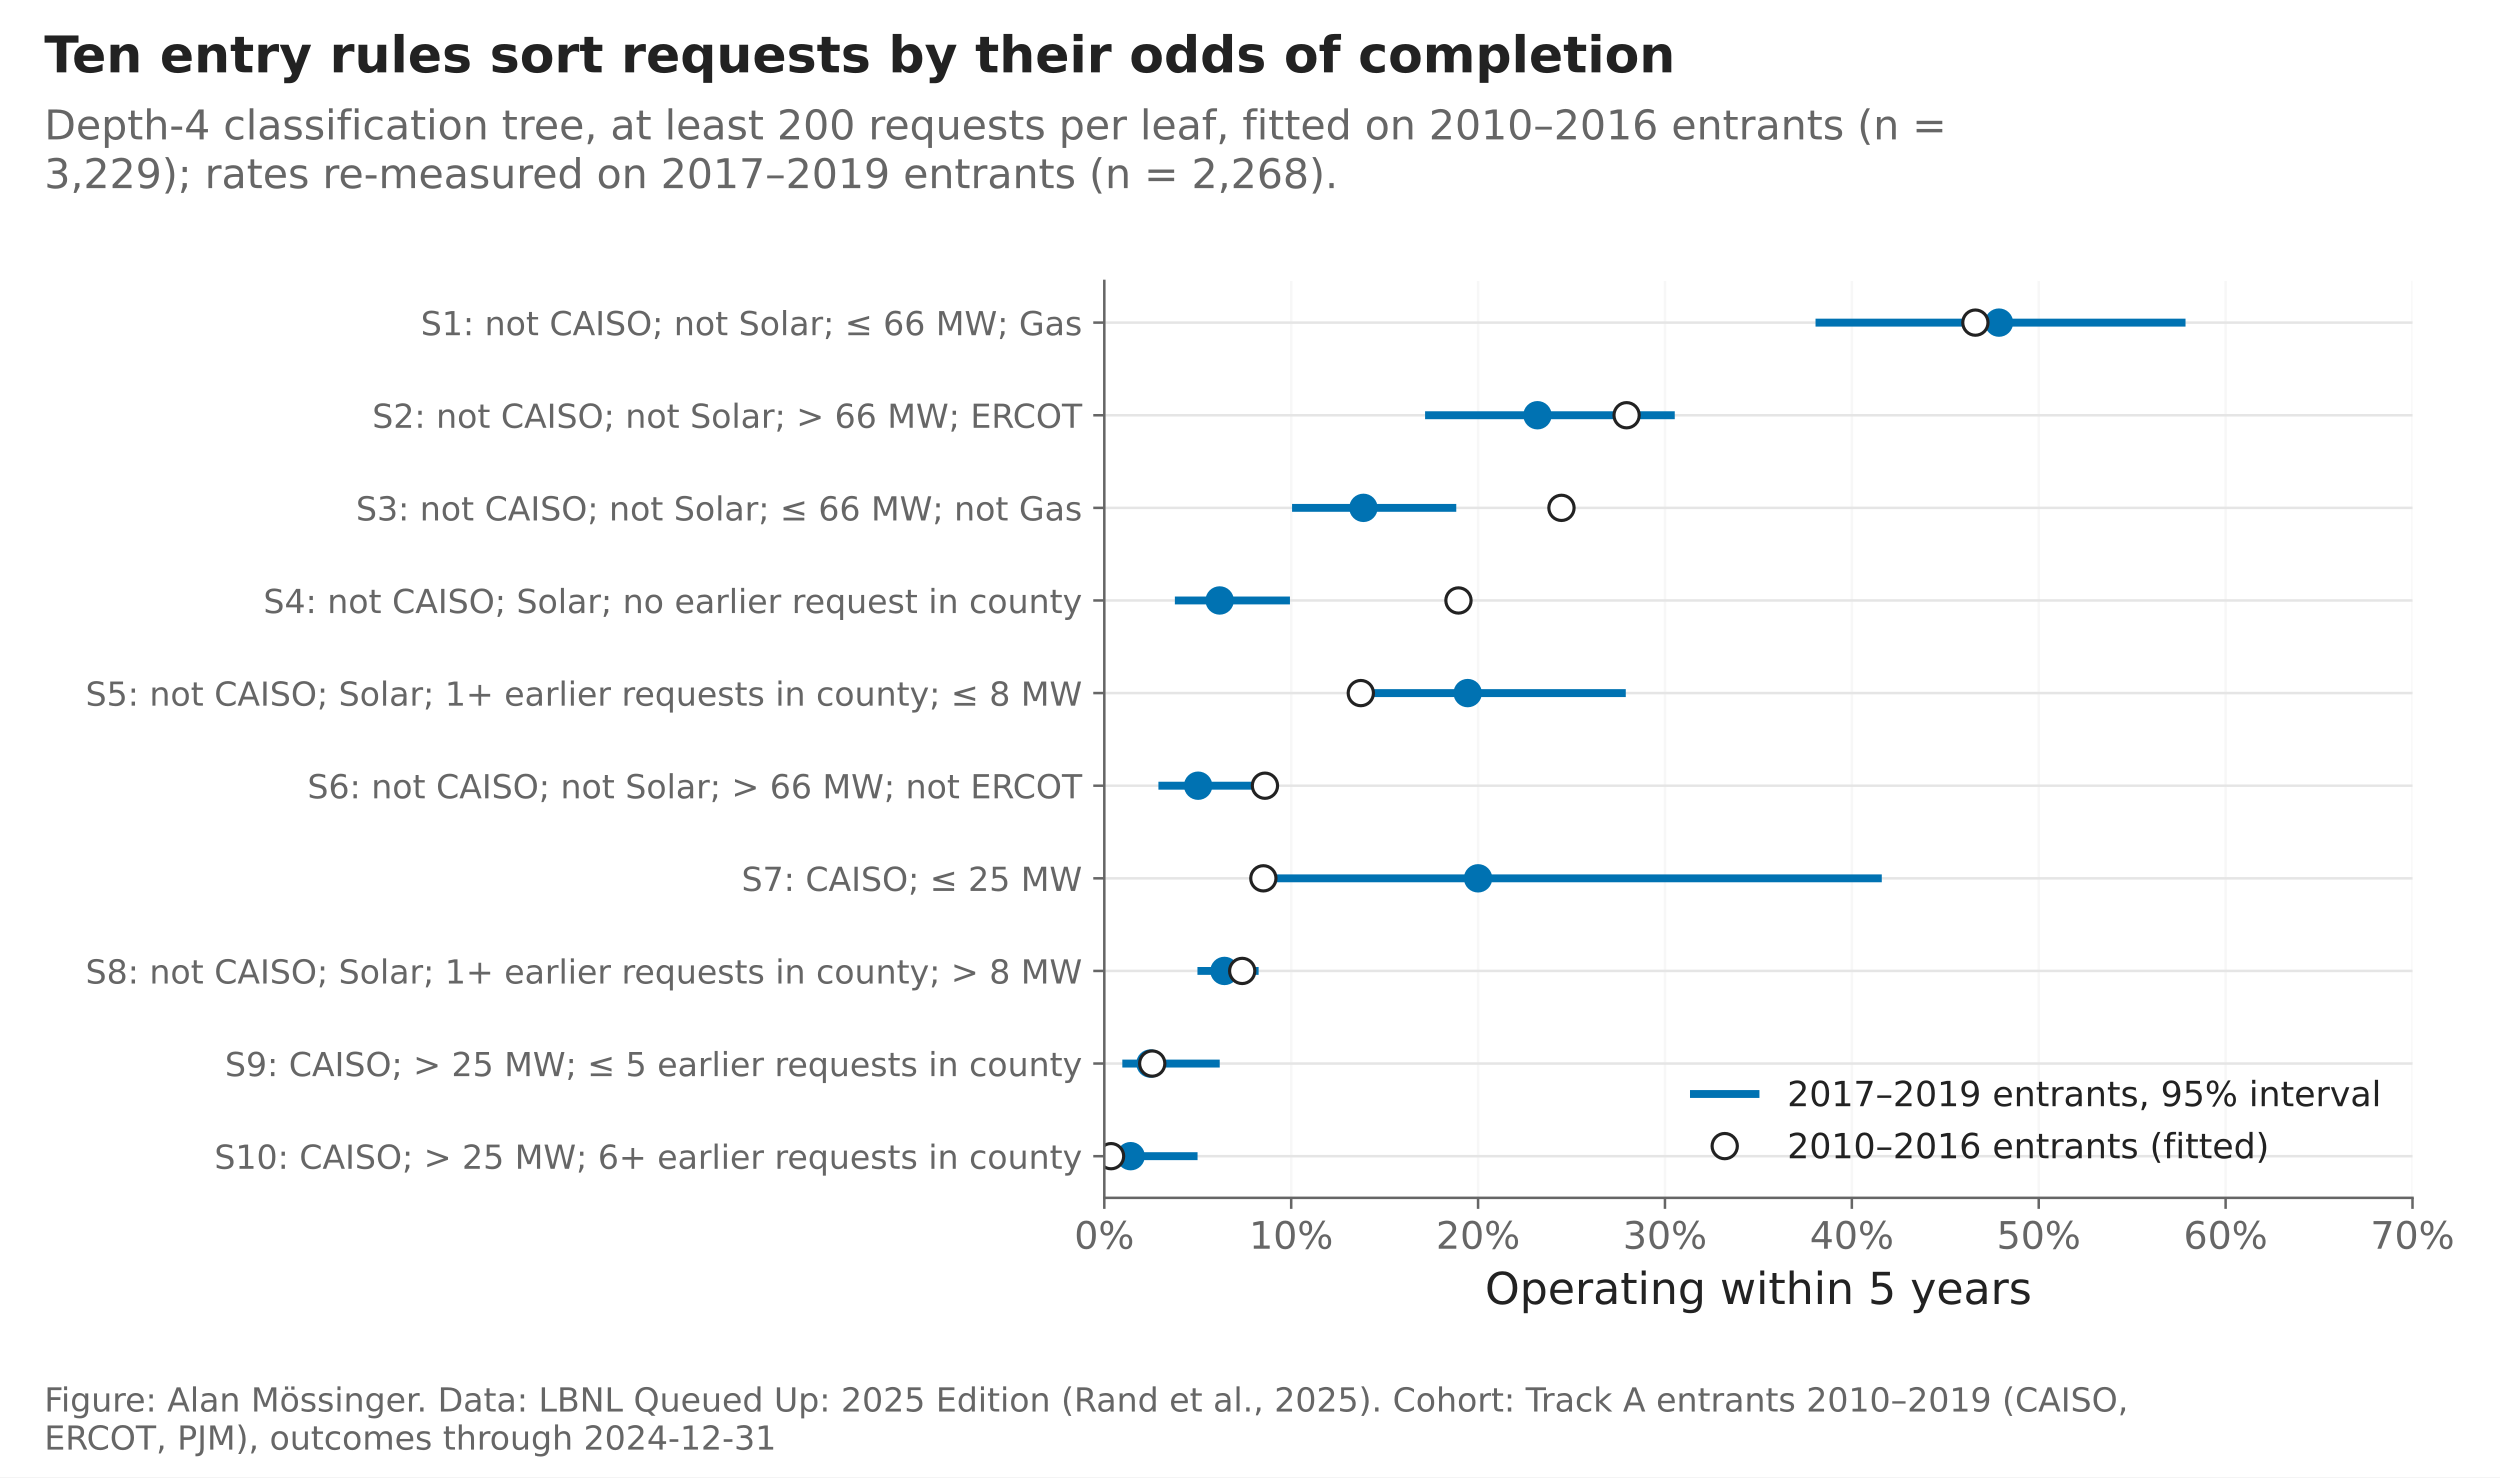
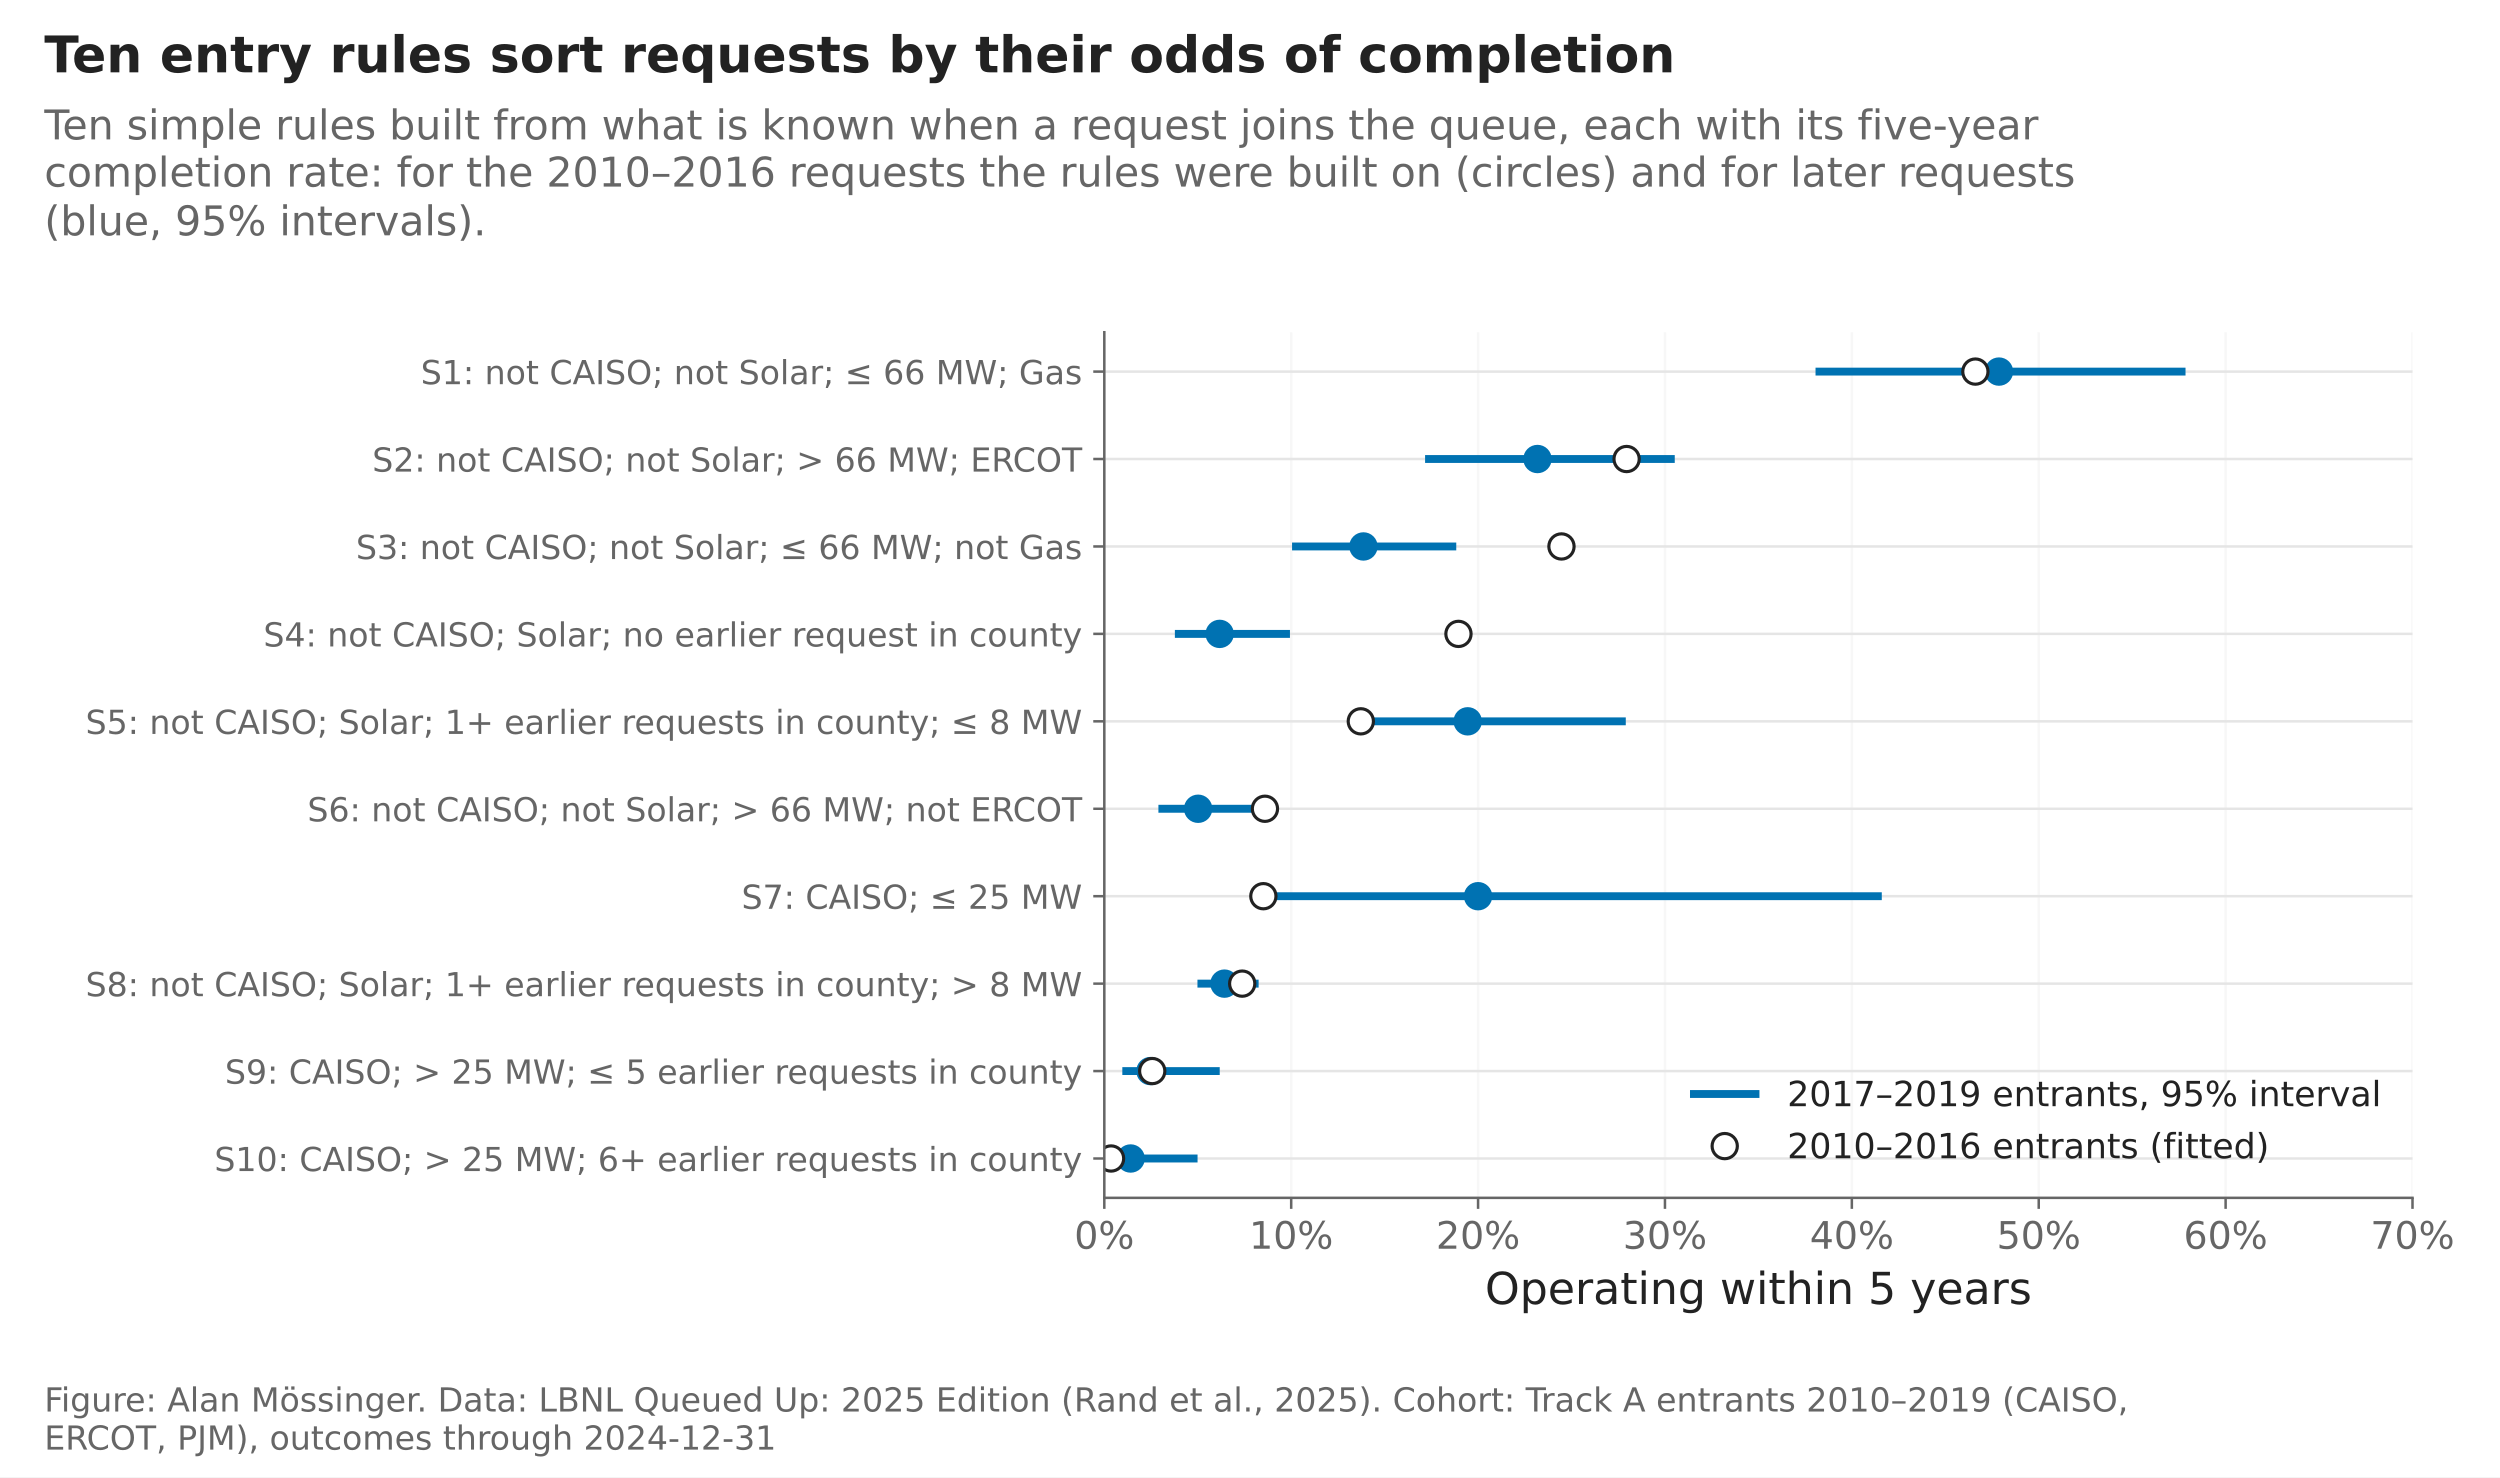
<svg xmlns="http://www.w3.org/2000/svg" xmlns:xlink="http://www.w3.org/1999/xlink" width="792pt" height="468pt" viewBox="0 0 792 468" version="1.1">
  <defs>
    <style type="text/css">*{stroke-linejoin: round; stroke-linecap: butt}</style>
  </defs>
  <g id="figure_1">
    <g id="patch_1">
      <path d="M 0 468  L 792 468  L 792 0  L 0 0  z " style="fill: #ffffff" />
    </g>
    <g id="axes_1">
      <g id="patch_2">
-         <path d="M 349.844 379.478  L 764.28 379.478  L 764.28 89.004  L 349.844 89.004  z " style="fill: #ffffff" />
+         <path d="M 349.844 379.478  L 764.28 379.478  L 764.28 105.254  L 349.844 105.254  z " style="fill: #ffffff" />
      </g>
      <g id="matplotlib.axis_1">
        <g id="xtick_1">
          <g id="line2d_1">
-             <path d="M 349.844 379.478  L 349.844 89.004  " clip-path="url(#p31471c4d03)" style="fill: none; stroke: #e5e5e5; stroke-opacity: 0.3; stroke-width: 0.8; stroke-linecap: square" />
+             <path d="M 349.844 379.478  L 349.844 105.254  " clip-path="url(#pd8bfe39359)" style="fill: none; stroke: #e5e5e5; stroke-opacity: 0.3; stroke-width: 0.8; stroke-linecap: square" />
          </g>
          <g id="line2d_2">
            <defs>
              <path id="me00eba5936" d="M 0 0  L 0 3.5  " style="stroke: #666666; stroke-width: 0.8" />
            </defs>
            <g>
              <use xlink:href="#me00eba5936" x="349.844" y="379.478" style="fill: #666666; stroke: #666666; stroke-width: 0.8" />
            </g>
          </g>
          <g id="text_1">
            <text style="font-size: 12px; font-family: 'DejaVu Sans', 'Bitstream Vera Sans', 'Computer Modern Sans Serif', 'Lucida Grande', 'Verdana', 'Geneva', 'Lucid', 'Arial', 'Helvetica', 'Avant Garde', sans-serif; text-anchor: middle; fill: #666666" x="349.844" y="395.595" transform="rotate(-0 349.8438 395.5952)">0%</text>
          </g>
        </g>
        <g id="xtick_2">
          <g id="line2d_3">
-             <path d="M 409.049 379.478  L 409.049 89.004  " clip-path="url(#p31471c4d03)" style="fill: none; stroke: #e5e5e5; stroke-opacity: 0.3; stroke-width: 0.8; stroke-linecap: square" />
+             <path d="M 409.049 379.478  L 409.049 105.254  " clip-path="url(#pd8bfe39359)" style="fill: none; stroke: #e5e5e5; stroke-opacity: 0.3; stroke-width: 0.8; stroke-linecap: square" />
          </g>
          <g id="line2d_4">
            <g>
              <use xlink:href="#me00eba5936" x="409.049" y="379.478" style="fill: #666666; stroke: #666666; stroke-width: 0.8" />
            </g>
          </g>
          <g id="text_2">
            <text style="font-size: 12px; font-family: 'DejaVu Sans', 'Bitstream Vera Sans', 'Computer Modern Sans Serif', 'Lucida Grande', 'Verdana', 'Geneva', 'Lucid', 'Arial', 'Helvetica', 'Avant Garde', sans-serif; text-anchor: middle; fill: #666666" x="409.049" y="395.595" transform="rotate(-0 409.0489 395.5952)">10%</text>
          </g>
        </g>
        <g id="xtick_3">
          <g id="line2d_5">
-             <path d="M 468.254 379.478  L 468.254 89.004  " clip-path="url(#p31471c4d03)" style="fill: none; stroke: #e5e5e5; stroke-opacity: 0.3; stroke-width: 0.8; stroke-linecap: square" />
+             <path d="M 468.254 379.478  L 468.254 105.254  " clip-path="url(#pd8bfe39359)" style="fill: none; stroke: #e5e5e5; stroke-opacity: 0.3; stroke-width: 0.8; stroke-linecap: square" />
          </g>
          <g id="line2d_6">
            <g>
              <use xlink:href="#me00eba5936" x="468.254" y="379.478" style="fill: #666666; stroke: #666666; stroke-width: 0.8" />
            </g>
          </g>
          <g id="text_3">
            <text style="font-size: 12px; font-family: 'DejaVu Sans', 'Bitstream Vera Sans', 'Computer Modern Sans Serif', 'Lucida Grande', 'Verdana', 'Geneva', 'Lucid', 'Arial', 'Helvetica', 'Avant Garde', sans-serif; text-anchor: middle; fill: #666666" x="468.254" y="395.595" transform="rotate(-0 468.2541 395.5952)">20%</text>
          </g>
        </g>
        <g id="xtick_4">
          <g id="line2d_7">
-             <path d="M 527.459 379.478  L 527.459 89.004  " clip-path="url(#p31471c4d03)" style="fill: none; stroke: #e5e5e5; stroke-opacity: 0.3; stroke-width: 0.8; stroke-linecap: square" />
+             <path d="M 527.459 379.478  L 527.459 105.254  " clip-path="url(#pd8bfe39359)" style="fill: none; stroke: #e5e5e5; stroke-opacity: 0.3; stroke-width: 0.8; stroke-linecap: square" />
          </g>
          <g id="line2d_8">
            <g>
              <use xlink:href="#me00eba5936" x="527.459" y="379.478" style="fill: #666666; stroke: #666666; stroke-width: 0.8" />
            </g>
          </g>
          <g id="text_4">
            <text style="font-size: 12px; font-family: 'DejaVu Sans', 'Bitstream Vera Sans', 'Computer Modern Sans Serif', 'Lucida Grande', 'Verdana', 'Geneva', 'Lucid', 'Arial', 'Helvetica', 'Avant Garde', sans-serif; text-anchor: middle; fill: #666666" x="527.459" y="395.595" transform="rotate(-0 527.4593 395.5952)">30%</text>
          </g>
        </g>
        <g id="xtick_5">
          <g id="line2d_9">
-             <path d="M 586.664 379.478  L 586.664 89.004  " clip-path="url(#p31471c4d03)" style="fill: none; stroke: #e5e5e5; stroke-opacity: 0.3; stroke-width: 0.8; stroke-linecap: square" />
+             <path d="M 586.664 379.478  L 586.664 105.254  " clip-path="url(#pd8bfe39359)" style="fill: none; stroke: #e5e5e5; stroke-opacity: 0.3; stroke-width: 0.8; stroke-linecap: square" />
          </g>
          <g id="line2d_10">
            <g>
              <use xlink:href="#me00eba5936" x="586.664" y="379.478" style="fill: #666666; stroke: #666666; stroke-width: 0.8" />
            </g>
          </g>
          <g id="text_5">
            <text style="font-size: 12px; font-family: 'DejaVu Sans', 'Bitstream Vera Sans', 'Computer Modern Sans Serif', 'Lucida Grande', 'Verdana', 'Geneva', 'Lucid', 'Arial', 'Helvetica', 'Avant Garde', sans-serif; text-anchor: middle; fill: #666666" x="586.664" y="395.595" transform="rotate(-0 586.6645 395.5952)">40%</text>
          </g>
        </g>
        <g id="xtick_6">
          <g id="line2d_11">
-             <path d="M 645.87 379.478  L 645.87 89.004  " clip-path="url(#p31471c4d03)" style="fill: none; stroke: #e5e5e5; stroke-opacity: 0.3; stroke-width: 0.8; stroke-linecap: square" />
+             <path d="M 645.87 379.478  L 645.87 105.254  " clip-path="url(#pd8bfe39359)" style="fill: none; stroke: #e5e5e5; stroke-opacity: 0.3; stroke-width: 0.8; stroke-linecap: square" />
          </g>
          <g id="line2d_12">
            <g>
              <use xlink:href="#me00eba5936" x="645.87" y="379.478" style="fill: #666666; stroke: #666666; stroke-width: 0.8" />
            </g>
          </g>
          <g id="text_6">
            <text style="font-size: 12px; font-family: 'DejaVu Sans', 'Bitstream Vera Sans', 'Computer Modern Sans Serif', 'Lucida Grande', 'Verdana', 'Geneva', 'Lucid', 'Arial', 'Helvetica', 'Avant Garde', sans-serif; text-anchor: middle; fill: #666666" x="645.87" y="395.595" transform="rotate(-0 645.8696 395.5952)">50%</text>
          </g>
        </g>
        <g id="xtick_7">
          <g id="line2d_13">
-             <path d="M 705.075 379.478  L 705.075 89.004  " clip-path="url(#p31471c4d03)" style="fill: none; stroke: #e5e5e5; stroke-opacity: 0.3; stroke-width: 0.8; stroke-linecap: square" />
+             <path d="M 705.075 379.478  L 705.075 105.254  " clip-path="url(#pd8bfe39359)" style="fill: none; stroke: #e5e5e5; stroke-opacity: 0.3; stroke-width: 0.8; stroke-linecap: square" />
          </g>
          <g id="line2d_14">
            <g>
              <use xlink:href="#me00eba5936" x="705.075" y="379.478" style="fill: #666666; stroke: #666666; stroke-width: 0.8" />
            </g>
          </g>
          <g id="text_7">
            <text style="font-size: 12px; font-family: 'DejaVu Sans', 'Bitstream Vera Sans', 'Computer Modern Sans Serif', 'Lucida Grande', 'Verdana', 'Geneva', 'Lucid', 'Arial', 'Helvetica', 'Avant Garde', sans-serif; text-anchor: middle; fill: #666666" x="705.075" y="395.595" transform="rotate(-0 705.0748 395.5952)">60%</text>
          </g>
        </g>
        <g id="xtick_8">
          <g id="line2d_15">
-             <path d="M 764.28 379.478  L 764.28 89.004  " clip-path="url(#p31471c4d03)" style="fill: none; stroke: #e5e5e5; stroke-opacity: 0.3; stroke-width: 0.8; stroke-linecap: square" />
+             <path d="M 764.28 379.478  L 764.28 105.254  " clip-path="url(#pd8bfe39359)" style="fill: none; stroke: #e5e5e5; stroke-opacity: 0.3; stroke-width: 0.8; stroke-linecap: square" />
          </g>
          <g id="line2d_16">
            <g>
              <use xlink:href="#me00eba5936" x="764.28" y="379.478" style="fill: #666666; stroke: #666666; stroke-width: 0.8" />
            </g>
          </g>
          <g id="text_8">
            <text style="font-size: 12px; font-family: 'DejaVu Sans', 'Bitstream Vera Sans', 'Computer Modern Sans Serif', 'Lucida Grande', 'Verdana', 'Geneva', 'Lucid', 'Arial', 'Helvetica', 'Avant Garde', sans-serif; text-anchor: middle; fill: #666666" x="764.28" y="395.595" transform="rotate(-0 764.28 395.5952)">70%</text>
          </g>
        </g>
        <g id="text_9">
          <text style="font-size: 14px; font-family: 'DejaVu Sans', 'Bitstream Vera Sans', 'Computer Modern Sans Serif', 'Lucida Grande', 'Verdana', 'Geneva', 'Lucid', 'Arial', 'Helvetica', 'Avant Garde', sans-serif; text-anchor: middle; fill: #222222" x="557.062" y="413.116" transform="rotate(-0 557.0619 413.1158)">Operating within 5 years</text>
        </g>
      </g>
      <g id="matplotlib.axis_2">
        <g id="ytick_1">
          <g id="line2d_17">
-             <path d="M 349.844 366.275  L 764.28 366.275  " clip-path="url(#p31471c4d03)" style="fill: none; stroke: #e5e5e5; stroke-width: 0.8; stroke-linecap: square" />
+             <path d="M 349.844 367.013  L 764.28 367.013  " clip-path="url(#pd8bfe39359)" style="fill: none; stroke: #e5e5e5; stroke-width: 0.8; stroke-linecap: square" />
          </g>
          <g id="line2d_18">
            <defs>
              <path id="mce5acbc380" d="M 0 0  L -3.5 0  " style="stroke: #666666; stroke-width: 0.8" />
            </defs>
            <g>
-               <use xlink:href="#mce5acbc380" x="349.844" y="366.275" style="fill: #666666; stroke: #666666; stroke-width: 0.8" />
+               <use xlink:href="#mce5acbc380" x="349.844" y="367.013" style="fill: #666666; stroke: #666666; stroke-width: 0.8" />
            </g>
          </g>
          <g id="text_10">
-             <text style="font-size: 10.5px; font-family: 'DejaVu Sans', 'Bitstream Vera Sans', 'Computer Modern Sans Serif', 'Lucida Grande', 'Verdana', 'Geneva', 'Lucid', 'Arial', 'Helvetica', 'Avant Garde', sans-serif; text-anchor: end; fill: #666666" x="342.844" y="370.264" transform="rotate(-0 342.8438 370.2638)">S10: CAISO; &gt; 25 MW; 6+ earlier requests in county</text>
+             <text style="font-size: 10.5px; font-family: 'DejaVu Sans', 'Bitstream Vera Sans', 'Computer Modern Sans Serif', 'Lucida Grande', 'Verdana', 'Geneva', 'Lucid', 'Arial', 'Helvetica', 'Avant Garde', sans-serif; text-anchor: end; fill: #666666" x="342.844" y="371.002" transform="rotate(-0 342.8438 371.0025)">S10: CAISO; &gt; 25 MW; 6+ earlier requests in county</text>
          </g>
        </g>
        <g id="ytick_2">
          <g id="line2d_19">
-             <path d="M 349.844 336.934  L 764.28 336.934  " clip-path="url(#p31471c4d03)" style="fill: none; stroke: #e5e5e5; stroke-width: 0.8; stroke-linecap: square" />
+             <path d="M 349.844 339.314  L 764.28 339.314  " clip-path="url(#pd8bfe39359)" style="fill: none; stroke: #e5e5e5; stroke-width: 0.8; stroke-linecap: square" />
          </g>
          <g id="line2d_20">
            <g>
-               <use xlink:href="#mce5acbc380" x="349.844" y="336.934" style="fill: #666666; stroke: #666666; stroke-width: 0.8" />
+               <use xlink:href="#mce5acbc380" x="349.844" y="339.314" style="fill: #666666; stroke: #666666; stroke-width: 0.8" />
            </g>
          </g>
          <g id="text_11">
-             <text style="font-size: 10.5px; font-family: 'DejaVu Sans', 'Bitstream Vera Sans', 'Computer Modern Sans Serif', 'Lucida Grande', 'Verdana', 'Geneva', 'Lucid', 'Arial', 'Helvetica', 'Avant Garde', sans-serif; text-anchor: end; fill: #666666" x="342.844" y="340.923" transform="rotate(-0 342.8438 340.923)">S9: CAISO; &gt; 25 MW; ≤ 5 earlier requests in county</text>
+             <text style="font-size: 10.5px; font-family: 'DejaVu Sans', 'Bitstream Vera Sans', 'Computer Modern Sans Serif', 'Lucida Grande', 'Verdana', 'Geneva', 'Lucid', 'Arial', 'Helvetica', 'Avant Garde', sans-serif; text-anchor: end; fill: #666666" x="342.844" y="343.303" transform="rotate(-0 342.8438 343.3031)">S9: CAISO; &gt; 25 MW; ≤ 5 earlier requests in county</text>
          </g>
        </g>
        <g id="ytick_3">
          <g id="line2d_21">
-             <path d="M 349.844 307.593  L 764.28 307.593  " clip-path="url(#p31471c4d03)" style="fill: none; stroke: #e5e5e5; stroke-width: 0.8; stroke-linecap: square" />
+             <path d="M 349.844 311.614  L 764.28 311.614  " clip-path="url(#pd8bfe39359)" style="fill: none; stroke: #e5e5e5; stroke-width: 0.8; stroke-linecap: square" />
          </g>
          <g id="line2d_22">
            <g>
-               <use xlink:href="#mce5acbc380" x="349.844" y="307.593" style="fill: #666666; stroke: #666666; stroke-width: 0.8" />
+               <use xlink:href="#mce5acbc380" x="349.844" y="311.614" style="fill: #666666; stroke: #666666; stroke-width: 0.8" />
            </g>
          </g>
          <g id="text_12">
-             <text style="font-size: 10.5px; font-family: 'DejaVu Sans', 'Bitstream Vera Sans', 'Computer Modern Sans Serif', 'Lucida Grande', 'Verdana', 'Geneva', 'Lucid', 'Arial', 'Helvetica', 'Avant Garde', sans-serif; text-anchor: end; fill: #666666" x="342.844" y="311.582" transform="rotate(-0 342.8438 311.5822)">S8: not CAISO; Solar; 1+ earlier requests in county; &gt; 8 MW</text>
+             <text style="font-size: 10.5px; font-family: 'DejaVu Sans', 'Bitstream Vera Sans', 'Computer Modern Sans Serif', 'Lucida Grande', 'Verdana', 'Geneva', 'Lucid', 'Arial', 'Helvetica', 'Avant Garde', sans-serif; text-anchor: end; fill: #666666" x="342.844" y="315.604" transform="rotate(-0 342.8438 315.6037)">S8: not CAISO; Solar; 1+ earlier requests in county; &gt; 8 MW</text>
          </g>
        </g>
        <g id="ytick_4">
          <g id="line2d_23">
-             <path d="M 349.844 278.252  L 764.28 278.252  " clip-path="url(#p31471c4d03)" style="fill: none; stroke: #e5e5e5; stroke-width: 0.8; stroke-linecap: square" />
+             <path d="M 349.844 283.915  L 764.28 283.915  " clip-path="url(#pd8bfe39359)" style="fill: none; stroke: #e5e5e5; stroke-width: 0.8; stroke-linecap: square" />
          </g>
          <g id="line2d_24">
            <g>
-               <use xlink:href="#mce5acbc380" x="349.844" y="278.252" style="fill: #666666; stroke: #666666; stroke-width: 0.8" />
+               <use xlink:href="#mce5acbc380" x="349.844" y="283.915" style="fill: #666666; stroke: #666666; stroke-width: 0.8" />
            </g>
          </g>
          <g id="text_13">
-             <text style="font-size: 10.5px; font-family: 'DejaVu Sans', 'Bitstream Vera Sans', 'Computer Modern Sans Serif', 'Lucida Grande', 'Verdana', 'Geneva', 'Lucid', 'Arial', 'Helvetica', 'Avant Garde', sans-serif; text-anchor: end; fill: #666666" x="342.844" y="282.241" transform="rotate(-0 342.8438 282.241)">S7: CAISO; ≤ 25 MW</text>
+             <text style="font-size: 10.5px; font-family: 'DejaVu Sans', 'Bitstream Vera Sans', 'Computer Modern Sans Serif', 'Lucida Grande', 'Verdana', 'Geneva', 'Lucid', 'Arial', 'Helvetica', 'Avant Garde', sans-serif; text-anchor: end; fill: #666666" x="342.844" y="287.904" transform="rotate(-0 342.8438 287.9039)">S7: CAISO; ≤ 25 MW</text>
          </g>
        </g>
        <g id="ytick_5">
          <g id="line2d_25">
-             <path d="M 349.844 248.911  L 764.28 248.911  " clip-path="url(#p31471c4d03)" style="fill: none; stroke: #e5e5e5; stroke-width: 0.8; stroke-linecap: square" />
+             <path d="M 349.844 256.216  L 764.28 256.216  " clip-path="url(#pd8bfe39359)" style="fill: none; stroke: #e5e5e5; stroke-width: 0.8; stroke-linecap: square" />
          </g>
          <g id="line2d_26">
            <g>
-               <use xlink:href="#mce5acbc380" x="349.844" y="248.911" style="fill: #666666; stroke: #666666; stroke-width: 0.8" />
+               <use xlink:href="#mce5acbc380" x="349.844" y="256.216" style="fill: #666666; stroke: #666666; stroke-width: 0.8" />
            </g>
          </g>
          <g id="text_14">
-             <text style="font-size: 10.5px; font-family: 'DejaVu Sans', 'Bitstream Vera Sans', 'Computer Modern Sans Serif', 'Lucida Grande', 'Verdana', 'Geneva', 'Lucid', 'Arial', 'Helvetica', 'Avant Garde', sans-serif; text-anchor: end; fill: #666666" x="342.844" y="252.901" transform="rotate(-0 342.8438 252.9006)">S6: not CAISO; not Solar; &gt; 66 MW; not ERCOT</text>
+             <text style="font-size: 10.5px; font-family: 'DejaVu Sans', 'Bitstream Vera Sans', 'Computer Modern Sans Serif', 'Lucida Grande', 'Verdana', 'Geneva', 'Lucid', 'Arial', 'Helvetica', 'Avant Garde', sans-serif; text-anchor: end; fill: #666666" x="342.844" y="260.205" transform="rotate(-0 342.8438 260.2049)">S6: not CAISO; not Solar; &gt; 66 MW; not ERCOT</text>
          </g>
        </g>
        <g id="ytick_6">
          <g id="line2d_27">
-             <path d="M 349.844 219.571  L 764.28 219.571  " clip-path="url(#p31471c4d03)" style="fill: none; stroke: #e5e5e5; stroke-width: 0.8; stroke-linecap: square" />
+             <path d="M 349.844 228.516  L 764.28 228.516  " clip-path="url(#pd8bfe39359)" style="fill: none; stroke: #e5e5e5; stroke-width: 0.8; stroke-linecap: square" />
          </g>
          <g id="line2d_28">
            <g>
-               <use xlink:href="#mce5acbc380" x="349.844" y="219.571" style="fill: #666666; stroke: #666666; stroke-width: 0.8" />
+               <use xlink:href="#mce5acbc380" x="349.844" y="228.516" style="fill: #666666; stroke: #666666; stroke-width: 0.8" />
            </g>
          </g>
          <g id="text_15">
-             <text style="font-size: 10.5px; font-family: 'DejaVu Sans', 'Bitstream Vera Sans', 'Computer Modern Sans Serif', 'Lucida Grande', 'Verdana', 'Geneva', 'Lucid', 'Arial', 'Helvetica', 'Avant Garde', sans-serif; text-anchor: end; fill: #666666" x="342.844" y="223.56" transform="rotate(-0 342.8438 223.5598)">S5: not CAISO; Solar; 1+ earlier requests in county; ≤ 8 MW</text>
+             <text style="font-size: 10.5px; font-family: 'DejaVu Sans', 'Bitstream Vera Sans', 'Computer Modern Sans Serif', 'Lucida Grande', 'Verdana', 'Geneva', 'Lucid', 'Arial', 'Helvetica', 'Avant Garde', sans-serif; text-anchor: end; fill: #666666" x="342.844" y="232.505" transform="rotate(-0 342.8438 232.5055)">S5: not CAISO; Solar; 1+ earlier requests in county; ≤ 8 MW</text>
          </g>
        </g>
        <g id="ytick_7">
          <g id="line2d_29">
-             <path d="M 349.844 190.23  L 764.28 190.23  " clip-path="url(#p31471c4d03)" style="fill: none; stroke: #e5e5e5; stroke-width: 0.8; stroke-linecap: square" />
+             <path d="M 349.844 200.817  L 764.28 200.817  " clip-path="url(#pd8bfe39359)" style="fill: none; stroke: #e5e5e5; stroke-width: 0.8; stroke-linecap: square" />
          </g>
          <g id="line2d_30">
            <g>
-               <use xlink:href="#mce5acbc380" x="349.844" y="190.23" style="fill: #666666; stroke: #666666; stroke-width: 0.8" />
+               <use xlink:href="#mce5acbc380" x="349.844" y="200.817" style="fill: #666666; stroke: #666666; stroke-width: 0.8" />
            </g>
          </g>
          <g id="text_16">
-             <text style="font-size: 10.5px; font-family: 'DejaVu Sans', 'Bitstream Vera Sans', 'Computer Modern Sans Serif', 'Lucida Grande', 'Verdana', 'Geneva', 'Lucid', 'Arial', 'Helvetica', 'Avant Garde', sans-serif; text-anchor: end; fill: #666666" x="342.844" y="194.219" transform="rotate(-0 342.8438 194.219)">S4: not CAISO; Solar; no earlier request in county</text>
+             <text style="font-size: 10.5px; font-family: 'DejaVu Sans', 'Bitstream Vera Sans', 'Computer Modern Sans Serif', 'Lucida Grande', 'Verdana', 'Geneva', 'Lucid', 'Arial', 'Helvetica', 'Avant Garde', sans-serif; text-anchor: end; fill: #666666" x="342.844" y="204.806" transform="rotate(-0 342.8438 204.8061)">S4: not CAISO; Solar; no earlier request in county</text>
          </g>
        </g>
        <g id="ytick_8">
          <g id="line2d_31">
-             <path d="M 349.844 160.889  L 764.28 160.889  " clip-path="url(#p31471c4d03)" style="fill: none; stroke: #e5e5e5; stroke-width: 0.8; stroke-linecap: square" />
+             <path d="M 349.844 173.118  L 764.28 173.118  " clip-path="url(#pd8bfe39359)" style="fill: none; stroke: #e5e5e5; stroke-width: 0.8; stroke-linecap: square" />
          </g>
          <g id="line2d_32">
            <g>
-               <use xlink:href="#mce5acbc380" x="349.844" y="160.889" style="fill: #666666; stroke: #666666; stroke-width: 0.8" />
+               <use xlink:href="#mce5acbc380" x="349.844" y="173.118" style="fill: #666666; stroke: #666666; stroke-width: 0.8" />
            </g>
          </g>
          <g id="text_17">
-             <text style="font-size: 10.5px; font-family: 'DejaVu Sans', 'Bitstream Vera Sans', 'Computer Modern Sans Serif', 'Lucida Grande', 'Verdana', 'Geneva', 'Lucid', 'Arial', 'Helvetica', 'Avant Garde', sans-serif; text-anchor: end; fill: #666666" x="342.844" y="164.878" transform="rotate(-0 342.8438 164.8782)">S3: not CAISO; not Solar; ≤ 66 MW; not Gas</text>
+             <text style="font-size: 10.5px; font-family: 'DejaVu Sans', 'Bitstream Vera Sans', 'Computer Modern Sans Serif', 'Lucida Grande', 'Verdana', 'Geneva', 'Lucid', 'Arial', 'Helvetica', 'Avant Garde', sans-serif; text-anchor: end; fill: #666666" x="342.844" y="177.107" transform="rotate(-0 342.8438 177.1067)">S3: not CAISO; not Solar; ≤ 66 MW; not Gas</text>
          </g>
        </g>
        <g id="ytick_9">
          <g id="line2d_33">
-             <path d="M 349.844 131.548  L 764.28 131.548  " clip-path="url(#p31471c4d03)" style="fill: none; stroke: #e5e5e5; stroke-width: 0.8; stroke-linecap: square" />
+             <path d="M 349.844 145.418  L 764.28 145.418  " clip-path="url(#pd8bfe39359)" style="fill: none; stroke: #e5e5e5; stroke-width: 0.8; stroke-linecap: square" />
          </g>
          <g id="line2d_34">
            <g>
-               <use xlink:href="#mce5acbc380" x="349.844" y="131.548" style="fill: #666666; stroke: #666666; stroke-width: 0.8" />
+               <use xlink:href="#mce5acbc380" x="349.844" y="145.418" style="fill: #666666; stroke: #666666; stroke-width: 0.8" />
            </g>
          </g>
          <g id="text_18">
-             <text style="font-size: 10.5px; font-family: 'DejaVu Sans', 'Bitstream Vera Sans', 'Computer Modern Sans Serif', 'Lucida Grande', 'Verdana', 'Geneva', 'Lucid', 'Arial', 'Helvetica', 'Avant Garde', sans-serif; text-anchor: end; fill: #666666" x="342.844" y="135.537" transform="rotate(-0 342.8438 135.5374)">S2: not CAISO; not Solar; &gt; 66 MW; ERCOT</text>
+             <text style="font-size: 10.5px; font-family: 'DejaVu Sans', 'Bitstream Vera Sans', 'Computer Modern Sans Serif', 'Lucida Grande', 'Verdana', 'Geneva', 'Lucid', 'Arial', 'Helvetica', 'Avant Garde', sans-serif; text-anchor: end; fill: #666666" x="342.844" y="149.407" transform="rotate(-0 342.8438 149.4073)">S2: not CAISO; not Solar; &gt; 66 MW; ERCOT</text>
          </g>
        </g>
        <g id="ytick_10">
          <g id="line2d_35">
-             <path d="M 349.844 102.207  L 764.28 102.207  " clip-path="url(#p31471c4d03)" style="fill: none; stroke: #e5e5e5; stroke-width: 0.8; stroke-linecap: square" />
+             <path d="M 349.844 117.719  L 764.28 117.719  " clip-path="url(#pd8bfe39359)" style="fill: none; stroke: #e5e5e5; stroke-width: 0.8; stroke-linecap: square" />
          </g>
          <g id="line2d_36">
            <g>
-               <use xlink:href="#mce5acbc380" x="349.844" y="102.207" style="fill: #666666; stroke: #666666; stroke-width: 0.8" />
+               <use xlink:href="#mce5acbc380" x="349.844" y="117.719" style="fill: #666666; stroke: #666666; stroke-width: 0.8" />
            </g>
          </g>
          <g id="text_19">
-             <text style="font-size: 10.5px; font-family: 'DejaVu Sans', 'Bitstream Vera Sans', 'Computer Modern Sans Serif', 'Lucida Grande', 'Verdana', 'Geneva', 'Lucid', 'Arial', 'Helvetica', 'Avant Garde', sans-serif; text-anchor: end; fill: #666666" x="342.844" y="106.197" transform="rotate(-0 342.8438 106.1965)">S1: not CAISO; not Solar; ≤ 66 MW; Gas</text>
+             <text style="font-size: 10.5px; font-family: 'DejaVu Sans', 'Bitstream Vera Sans', 'Computer Modern Sans Serif', 'Lucida Grande', 'Verdana', 'Geneva', 'Lucid', 'Arial', 'Helvetica', 'Avant Garde', sans-serif; text-anchor: end; fill: #666666" x="342.844" y="121.708" transform="rotate(-0 342.8438 121.7079)">S1: not CAISO; not Solar; ≤ 66 MW; Gas</text>
          </g>
        </g>
      </g>
      <g id="LineCollection_1">
-         <path d="M 352.136 366.275  L 379.385 366.275  " clip-path="url(#p31471c4d03)" style="fill: none; stroke: #0072b2; stroke-width: 2.5" />
-         <path d="M 355.553 336.934  L 386.409 336.934  " clip-path="url(#p31471c4d03)" style="fill: none; stroke: #0072b2; stroke-width: 2.5" />
-         <path d="M 379.352 307.593  L 398.731 307.593  " clip-path="url(#p31471c4d03)" style="fill: none; stroke: #0072b2; stroke-width: 2.5" />
-         <path d="M 397.596 278.252  L 596.15 278.252  " clip-path="url(#p31471c4d03)" style="fill: none; stroke: #0072b2; stroke-width: 2.5" />
-         <path d="M 366.985 248.911  L 400.581 248.911  " clip-path="url(#p31471c4d03)" style="fill: none; stroke: #0072b2; stroke-width: 2.5" />
-         <path d="M 427.309 219.571  L 515.048 219.571  " clip-path="url(#p31471c4d03)" style="fill: none; stroke: #0072b2; stroke-width: 2.5" />
-         <path d="M 372.2 190.23  L 408.657 190.23  " clip-path="url(#p31471c4d03)" style="fill: none; stroke: #0072b2; stroke-width: 2.5" />
-         <path d="M 409.323 160.889  L 461.344 160.889  " clip-path="url(#p31471c4d03)" style="fill: none; stroke: #0072b2; stroke-width: 2.5" />
-         <path d="M 451.466 131.548  L 530.562 131.548  " clip-path="url(#p31471c4d03)" style="fill: none; stroke: #0072b2; stroke-width: 2.5" />
-         <path d="M 575.161 102.207  L 692.374 102.207  " clip-path="url(#p31471c4d03)" style="fill: none; stroke: #0072b2; stroke-width: 2.5" />
+         <path d="M 352.136 367.013  L 379.385 367.013  " clip-path="url(#pd8bfe39359)" style="fill: none; stroke: #0072b2; stroke-width: 2.5" />
+         <path d="M 355.553 339.314  L 386.409 339.314  " clip-path="url(#pd8bfe39359)" style="fill: none; stroke: #0072b2; stroke-width: 2.5" />
+         <path d="M 379.352 311.614  L 398.731 311.614  " clip-path="url(#pd8bfe39359)" style="fill: none; stroke: #0072b2; stroke-width: 2.5" />
+         <path d="M 397.596 283.915  L 596.15 283.915  " clip-path="url(#pd8bfe39359)" style="fill: none; stroke: #0072b2; stroke-width: 2.5" />
+         <path d="M 366.985 256.216  L 400.581 256.216  " clip-path="url(#pd8bfe39359)" style="fill: none; stroke: #0072b2; stroke-width: 2.5" />
+         <path d="M 427.309 228.516  L 515.048 228.516  " clip-path="url(#pd8bfe39359)" style="fill: none; stroke: #0072b2; stroke-width: 2.5" />
+         <path d="M 372.2 200.817  L 408.657 200.817  " clip-path="url(#pd8bfe39359)" style="fill: none; stroke: #0072b2; stroke-width: 2.5" />
+         <path d="M 409.323 173.118  L 461.344 173.118  " clip-path="url(#pd8bfe39359)" style="fill: none; stroke: #0072b2; stroke-width: 2.5" />
+         <path d="M 451.466 145.418  L 530.562 145.418  " clip-path="url(#pd8bfe39359)" style="fill: none; stroke: #0072b2; stroke-width: 2.5" />
+         <path d="M 575.161 117.719  L 692.374 117.719  " clip-path="url(#pd8bfe39359)" style="fill: none; stroke: #0072b2; stroke-width: 2.5" />
      </g>
      <g id="line2d_37">
        <defs>
          <path id="m91adc1bbf9" d="M 0 4  C 1.061 4 2.078 3.579 2.828 2.828  C 3.579 2.078 4 1.061 4 0  C 4 -1.061 3.579 -2.078 2.828 -2.828  C 2.078 -3.579 1.061 -4 0 -4  C -1.061 -4 -2.078 -3.579 -2.828 -2.828  C -3.579 -2.078 -4 -1.061 -4 0  C -4 1.061 -3.579 2.078 -2.828 2.828  C -2.078 3.579 -1.061 4 0 4  z " style="stroke: #0072b2" />
        </defs>
-         <g clip-path="url(#p31471c4d03)">
-           <use xlink:href="#m91adc1bbf9" x="358.183" y="366.275" style="fill: #0072b2; stroke: #0072b2" />
-           <use xlink:href="#m91adc1bbf9" x="364.462" y="336.934" style="fill: #0072b2; stroke: #0072b2" />
-           <use xlink:href="#m91adc1bbf9" x="387.909" y="307.593" style="fill: #0072b2; stroke: #0072b2" />
-           <use xlink:href="#m91adc1bbf9" x="468.254" y="278.252" style="fill: #0072b2; stroke: #0072b2" />
-           <use xlink:href="#m91adc1bbf9" x="379.57" y="248.911" style="fill: #0072b2; stroke: #0072b2" />
-           <use xlink:href="#m91adc1bbf9" x="464.965" y="219.571" style="fill: #0072b2; stroke: #0072b2" />
-           <use xlink:href="#m91adc1bbf9" x="386.39" y="190.23" style="fill: #0072b2; stroke: #0072b2" />
-           <use xlink:href="#m91adc1bbf9" x="431.935" y="160.889" style="fill: #0072b2; stroke: #0072b2" />
-           <use xlink:href="#m91adc1bbf9" x="487.074" y="131.548" style="fill: #0072b2; stroke: #0072b2" />
-           <use xlink:href="#m91adc1bbf9" x="633.273" y="102.207" style="fill: #0072b2; stroke: #0072b2" />
+         <g clip-path="url(#pd8bfe39359)">
+           <use xlink:href="#m91adc1bbf9" x="358.183" y="367.013" style="fill: #0072b2; stroke: #0072b2" />
+           <use xlink:href="#m91adc1bbf9" x="364.462" y="339.314" style="fill: #0072b2; stroke: #0072b2" />
+           <use xlink:href="#m91adc1bbf9" x="387.909" y="311.614" style="fill: #0072b2; stroke: #0072b2" />
+           <use xlink:href="#m91adc1bbf9" x="468.254" y="283.915" style="fill: #0072b2; stroke: #0072b2" />
+           <use xlink:href="#m91adc1bbf9" x="379.57" y="256.216" style="fill: #0072b2; stroke: #0072b2" />
+           <use xlink:href="#m91adc1bbf9" x="464.965" y="228.516" style="fill: #0072b2; stroke: #0072b2" />
+           <use xlink:href="#m91adc1bbf9" x="386.39" y="200.817" style="fill: #0072b2; stroke: #0072b2" />
+           <use xlink:href="#m91adc1bbf9" x="431.935" y="173.118" style="fill: #0072b2; stroke: #0072b2" />
+           <use xlink:href="#m91adc1bbf9" x="487.074" y="145.418" style="fill: #0072b2; stroke: #0072b2" />
+           <use xlink:href="#m91adc1bbf9" x="633.273" y="117.719" style="fill: #0072b2; stroke: #0072b2" />
        </g>
      </g>
      <g id="line2d_38">
        <defs>
          <path id="m4b7e463241" d="M 0 4  C 1.061 4 2.078 3.579 2.828 2.828  C 3.579 2.078 4 1.061 4 0  C 4 -1.061 3.579 -2.078 2.828 -2.828  C 2.078 -3.579 1.061 -4 0 -4  C -1.061 -4 -2.078 -3.579 -2.828 -2.828  C -3.579 -2.078 -4 -1.061 -4 0  C -4 1.061 -3.579 2.078 -2.828 2.828  C -2.078 3.579 -1.061 4 0 4  z " style="stroke: #222222" />
        </defs>
-         <g clip-path="url(#p31471c4d03)">
-           <use xlink:href="#m4b7e463241" x="351.981" y="366.275" style="fill: #ffffff; stroke: #222222" />
-           <use xlink:href="#m4b7e463241" x="365.025" y="336.934" style="fill: #ffffff; stroke: #222222" />
-           <use xlink:href="#m4b7e463241" x="393.529" y="307.593" style="fill: #ffffff; stroke: #222222" />
-           <use xlink:href="#m4b7e463241" x="400.231" y="278.252" style="fill: #ffffff; stroke: #222222" />
-           <use xlink:href="#m4b7e463241" x="400.736" y="248.911" style="fill: #ffffff; stroke: #222222" />
-           <use xlink:href="#m4b7e463241" x="431.106" y="219.571" style="fill: #ffffff; stroke: #222222" />
-           <use xlink:href="#m4b7e463241" x="462.04" y="190.23" style="fill: #ffffff; stroke: #222222" />
-           <use xlink:href="#m4b7e463241" x="494.674" y="160.889" style="fill: #ffffff; stroke: #222222" />
-           <use xlink:href="#m4b7e463241" x="515.308" y="131.548" style="fill: #ffffff; stroke: #222222" />
-           <use xlink:href="#m4b7e463241" x="625.8" y="102.207" style="fill: #ffffff; stroke: #222222" />
+         <g clip-path="url(#pd8bfe39359)">
+           <use xlink:href="#m4b7e463241" x="351.981" y="367.013" style="fill: #ffffff; stroke: #222222" />
+           <use xlink:href="#m4b7e463241" x="365.025" y="339.314" style="fill: #ffffff; stroke: #222222" />
+           <use xlink:href="#m4b7e463241" x="393.529" y="311.614" style="fill: #ffffff; stroke: #222222" />
+           <use xlink:href="#m4b7e463241" x="400.231" y="283.915" style="fill: #ffffff; stroke: #222222" />
+           <use xlink:href="#m4b7e463241" x="400.736" y="256.216" style="fill: #ffffff; stroke: #222222" />
+           <use xlink:href="#m4b7e463241" x="431.106" y="228.516" style="fill: #ffffff; stroke: #222222" />
+           <use xlink:href="#m4b7e463241" x="462.04" y="200.817" style="fill: #ffffff; stroke: #222222" />
+           <use xlink:href="#m4b7e463241" x="494.674" y="173.118" style="fill: #ffffff; stroke: #222222" />
+           <use xlink:href="#m4b7e463241" x="515.308" y="145.418" style="fill: #ffffff; stroke: #222222" />
+           <use xlink:href="#m4b7e463241" x="625.8" y="117.719" style="fill: #ffffff; stroke: #222222" />
        </g>
      </g>
      <g id="patch_3">
-         <path d="M 349.844 379.478  L 349.844 89.004  " style="fill: none; stroke: #666666; stroke-width: 0.8; stroke-linejoin: miter; stroke-linecap: square" />
+         <path d="M 349.844 379.478  L 349.844 105.254  " style="fill: none; stroke: #666666; stroke-width: 0.8; stroke-linejoin: miter; stroke-linecap: square" />
      </g>
      <g id="patch_4">
        <path d="M 349.844 379.478  L 764.28 379.478  " style="fill: none; stroke: #666666; stroke-width: 0.8; stroke-linejoin: miter; stroke-linecap: square" />
      </g>
      <g id="legend_1">
        <g id="line2d_39">
          <path d="M 535.391 346.585  L 557.391 346.585  " style="fill: none; stroke: #0072b2; stroke-width: 2.5" />
        </g>
        <g id="text_20">
          <text style="font-size: 11px; font-family: 'DejaVu Sans', 'Bitstream Vera Sans', 'Computer Modern Sans Serif', 'Lucida Grande', 'Verdana', 'Geneva', 'Lucid', 'Arial', 'Helvetica', 'Avant Garde', sans-serif; text-anchor: start; fill: #222222" x="566.191" y="350.435" transform="rotate(-0 566.1906 350.4346)">2017–2019 entrants, 95% interval</text>
        </g>
        <g id="line2d_40">
          <g>
            <use xlink:href="#m4b7e463241" x="546.391" y="363.085" style="fill: #ffffff; stroke: #222222" />
          </g>
        </g>
        <g id="text_21">
          <text style="font-size: 11px; font-family: 'DejaVu Sans', 'Bitstream Vera Sans', 'Computer Modern Sans Serif', 'Lucida Grande', 'Verdana', 'Geneva', 'Lucid', 'Arial', 'Helvetica', 'Avant Garde', sans-serif; text-anchor: start; fill: #222222" x="566.191" y="366.935" transform="rotate(-0 566.1906 366.9354)">2010–2016 entrants (fitted)</text>
        </g>
      </g>
    </g>
    <g id="text_22">
      <text style="font-weight: 700; font-size: 16px; font-family: 'DejaVu Sans', 'Bitstream Vera Sans', 'Computer Modern Sans Serif', 'Lucida Grande', 'Verdana', 'Geneva', 'Lucid', 'Arial', 'Helvetica', 'Avant Garde', sans-serif; text-anchor: start; fill: #222222" x="14.04" y="22.913" transform="rotate(-0 14.04 22.9125)">Ten entry rules sort requests by their odds of completion</text>
    </g>
    <g id="text_23">
-       <text style="font-size: 13px; font-family: 'DejaVu Sans', 'Bitstream Vera Sans', 'Computer Modern Sans Serif', 'Lucida Grande', 'Verdana', 'Geneva', 'Lucid', 'Arial', 'Helvetica', 'Avant Garde', sans-serif; fill: #666666" transform="translate(14.04 44.16619)">Depth-4 classification tree, at least 200 requests per leaf, fitted on 2010–2016 entrants (n =</text>
-       <text style="font-size: 13px; font-family: 'DejaVu Sans', 'Bitstream Vera Sans', 'Computer Modern Sans Serif', 'Lucida Grande', 'Verdana', 'Geneva', 'Lucid', 'Arial', 'Helvetica', 'Avant Garde', sans-serif; fill: #666666" transform="translate(14.04 59.6108)">3,229); rates re-measured on 2017–2019 entrants (n = 2,268).</text>
+       <text style="font-size: 13px; font-family: 'DejaVu Sans', 'Bitstream Vera Sans', 'Computer Modern Sans Serif', 'Lucida Grande', 'Verdana', 'Geneva', 'Lucid', 'Arial', 'Helvetica', 'Avant Garde', sans-serif; fill: #666666" transform="translate(14.04 44.16619)">Ten simple rules built from what is known when a request joins the queue, each with its five-year</text>
+       <text style="font-size: 13px; font-family: 'DejaVu Sans', 'Bitstream Vera Sans', 'Computer Modern Sans Serif', 'Lucida Grande', 'Verdana', 'Geneva', 'Lucid', 'Arial', 'Helvetica', 'Avant Garde', sans-serif; fill: #666666" transform="translate(14.04 59.11619)">completion rate: for the 2010–2016 requests the rules were built on (circles) and for later requests</text>
+       <text style="font-size: 13px; font-family: 'DejaVu Sans', 'Bitstream Vera Sans', 'Computer Modern Sans Serif', 'Lucida Grande', 'Verdana', 'Geneva', 'Lucid', 'Arial', 'Helvetica', 'Avant Garde', sans-serif; fill: #666666" transform="translate(14.04 74.5608)">(blue, 95% intervals).</text>
    </g>
    <g id="text_24">
      <text style="font-size: 10.5px; font-family: 'DejaVu Sans', 'Bitstream Vera Sans', 'Computer Modern Sans Serif', 'Lucida Grande', 'Verdana', 'Geneva', 'Lucid', 'Arial', 'Helvetica', 'Avant Garde', sans-serif; fill: #666666" transform="translate(14.04 447.1688)">Figure: Alan Mössinger. Data: LBNL Queued Up: 2025 Edition (Rand et al., 2025). Cohort: Track A entrants 2010–2019 (CAISO,</text>
      <text style="font-size: 10.5px; font-family: 'DejaVu Sans', 'Bitstream Vera Sans', 'Computer Modern Sans Serif', 'Lucida Grande', 'Verdana', 'Geneva', 'Lucid', 'Arial', 'Helvetica', 'Avant Garde', sans-serif; fill: #666666" transform="translate(14.04 459.2438)">ERCOT, PJM), outcomes through 2024-12-31</text>
    </g>
  </g>
  <defs>
-     <clipPath id="p31471c4d03">
-       <rect x="349.844" y="89.004" width="414.436" height="290.474" />
+     <clipPath id="pd8bfe39359">
+       <rect x="349.844" y="105.254" width="414.436" height="274.224" />
    </clipPath>
  </defs>
</svg>
